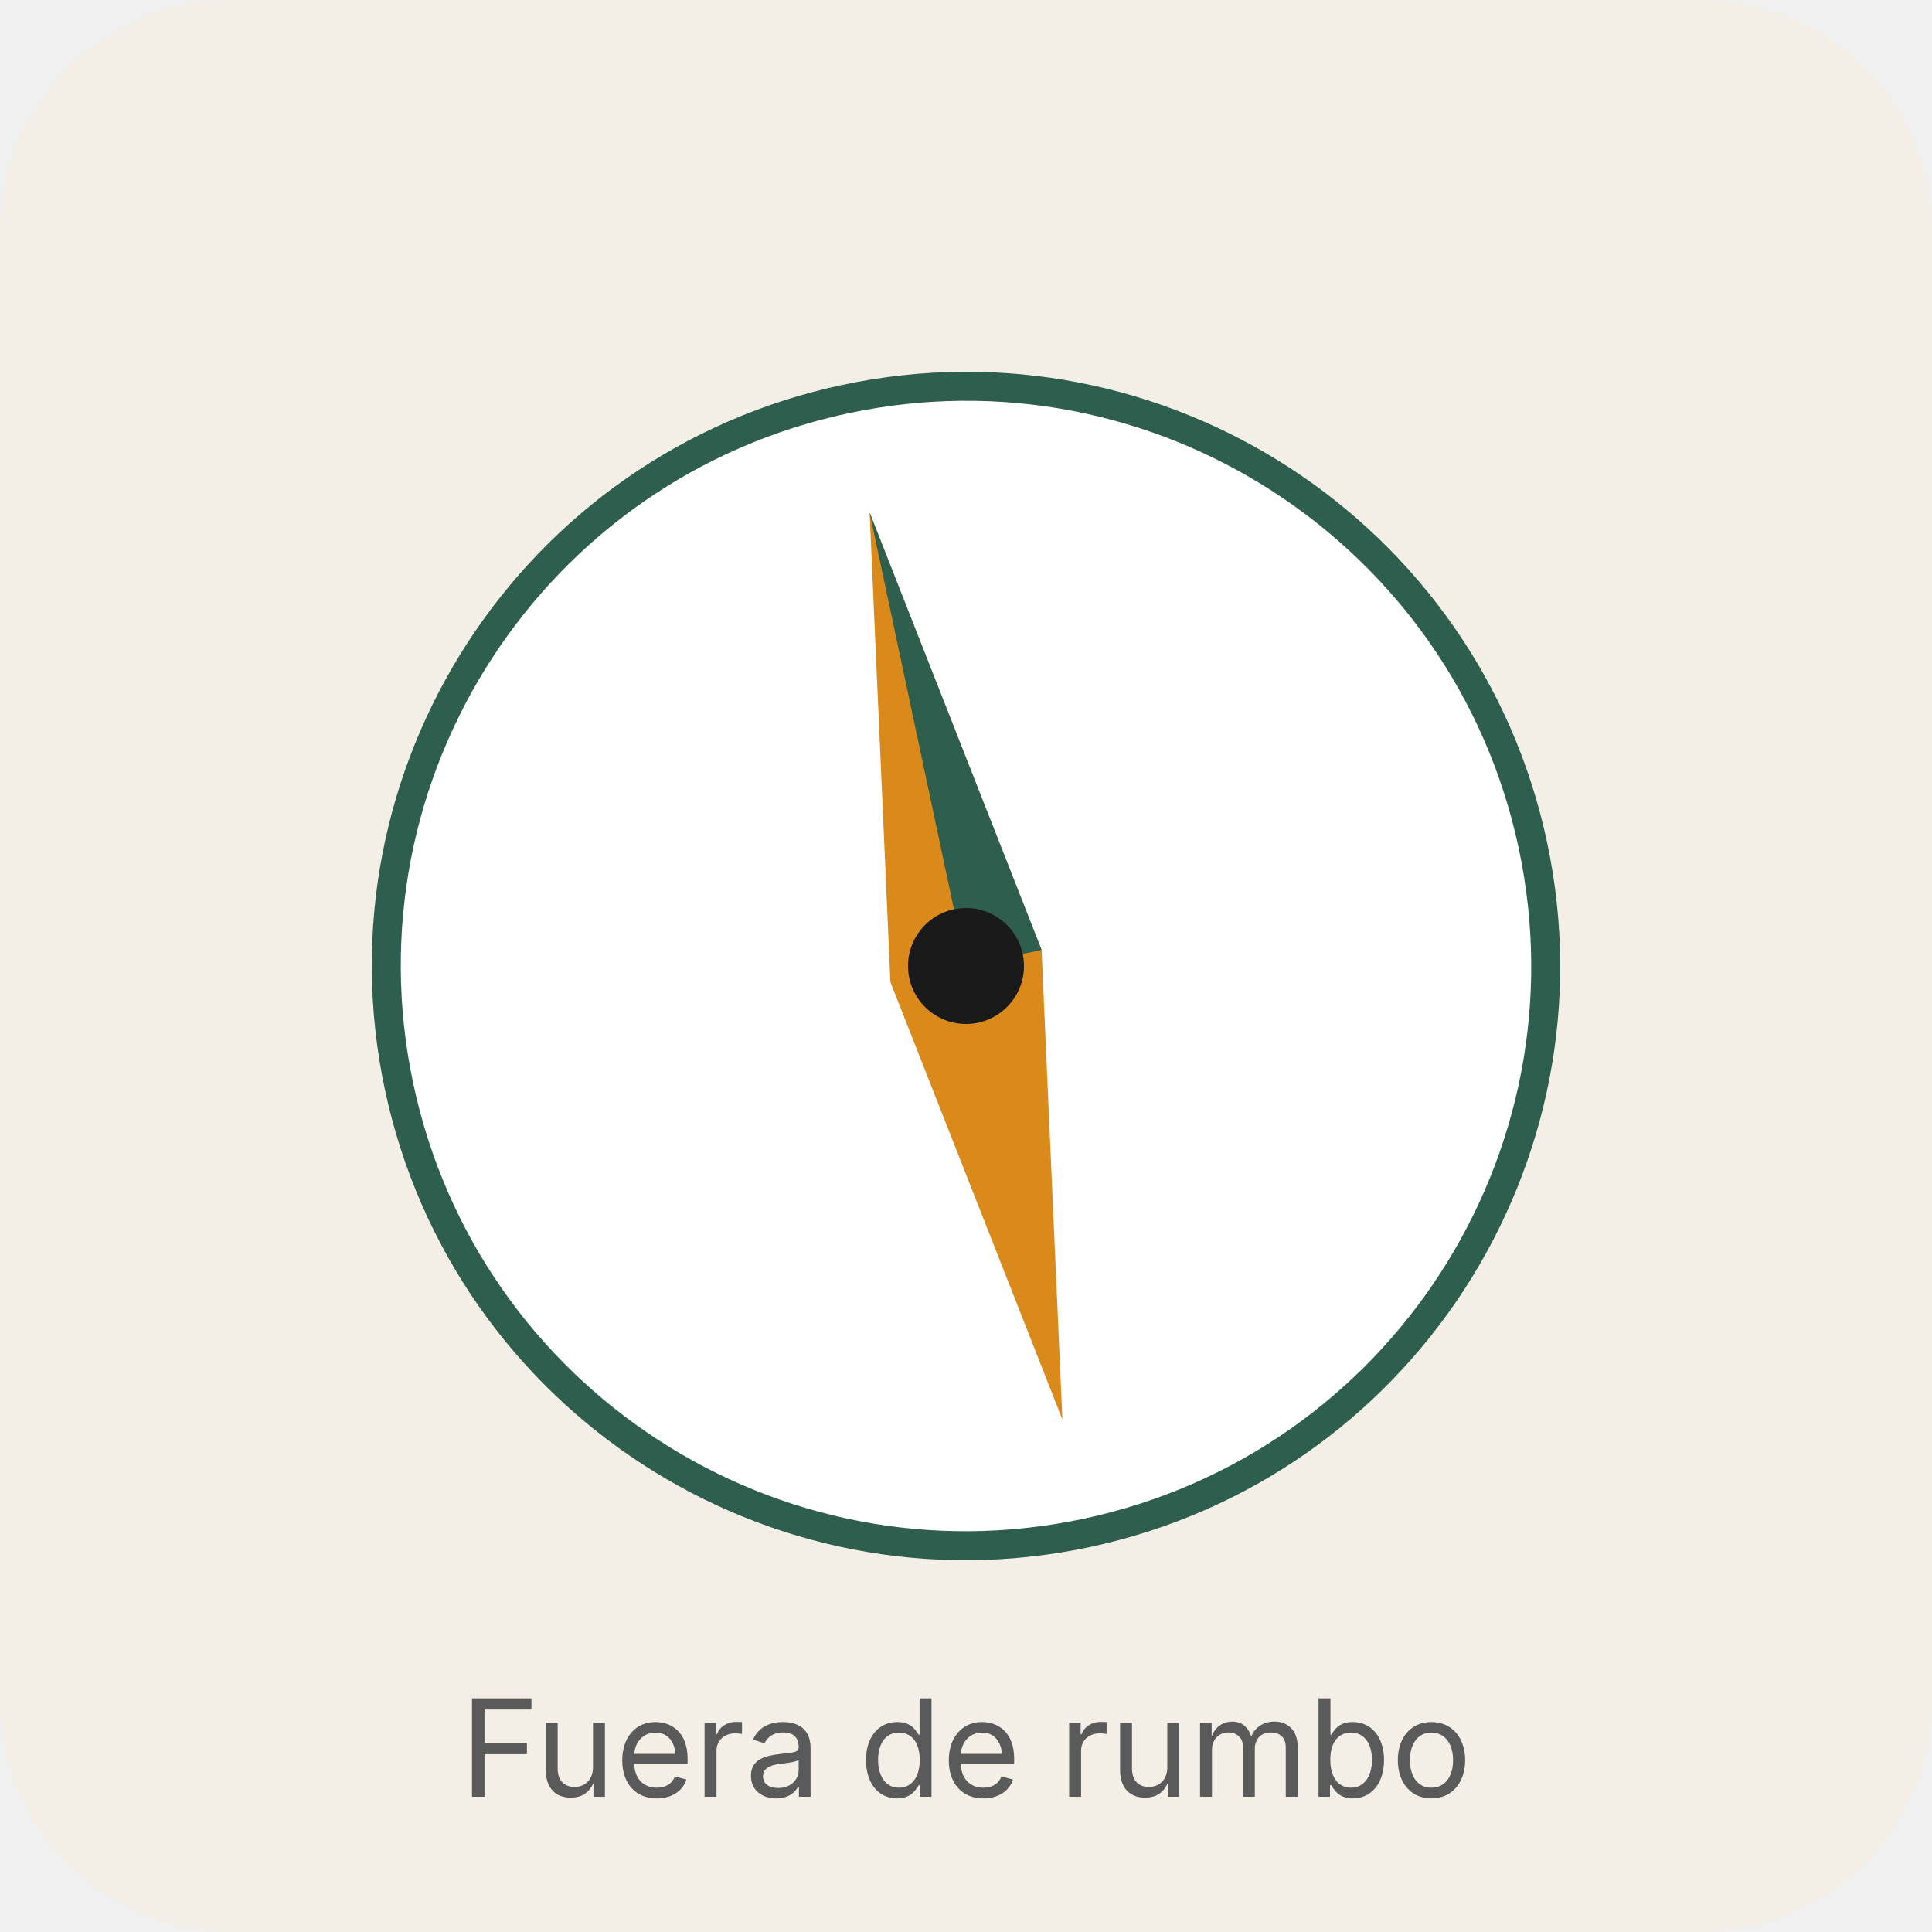
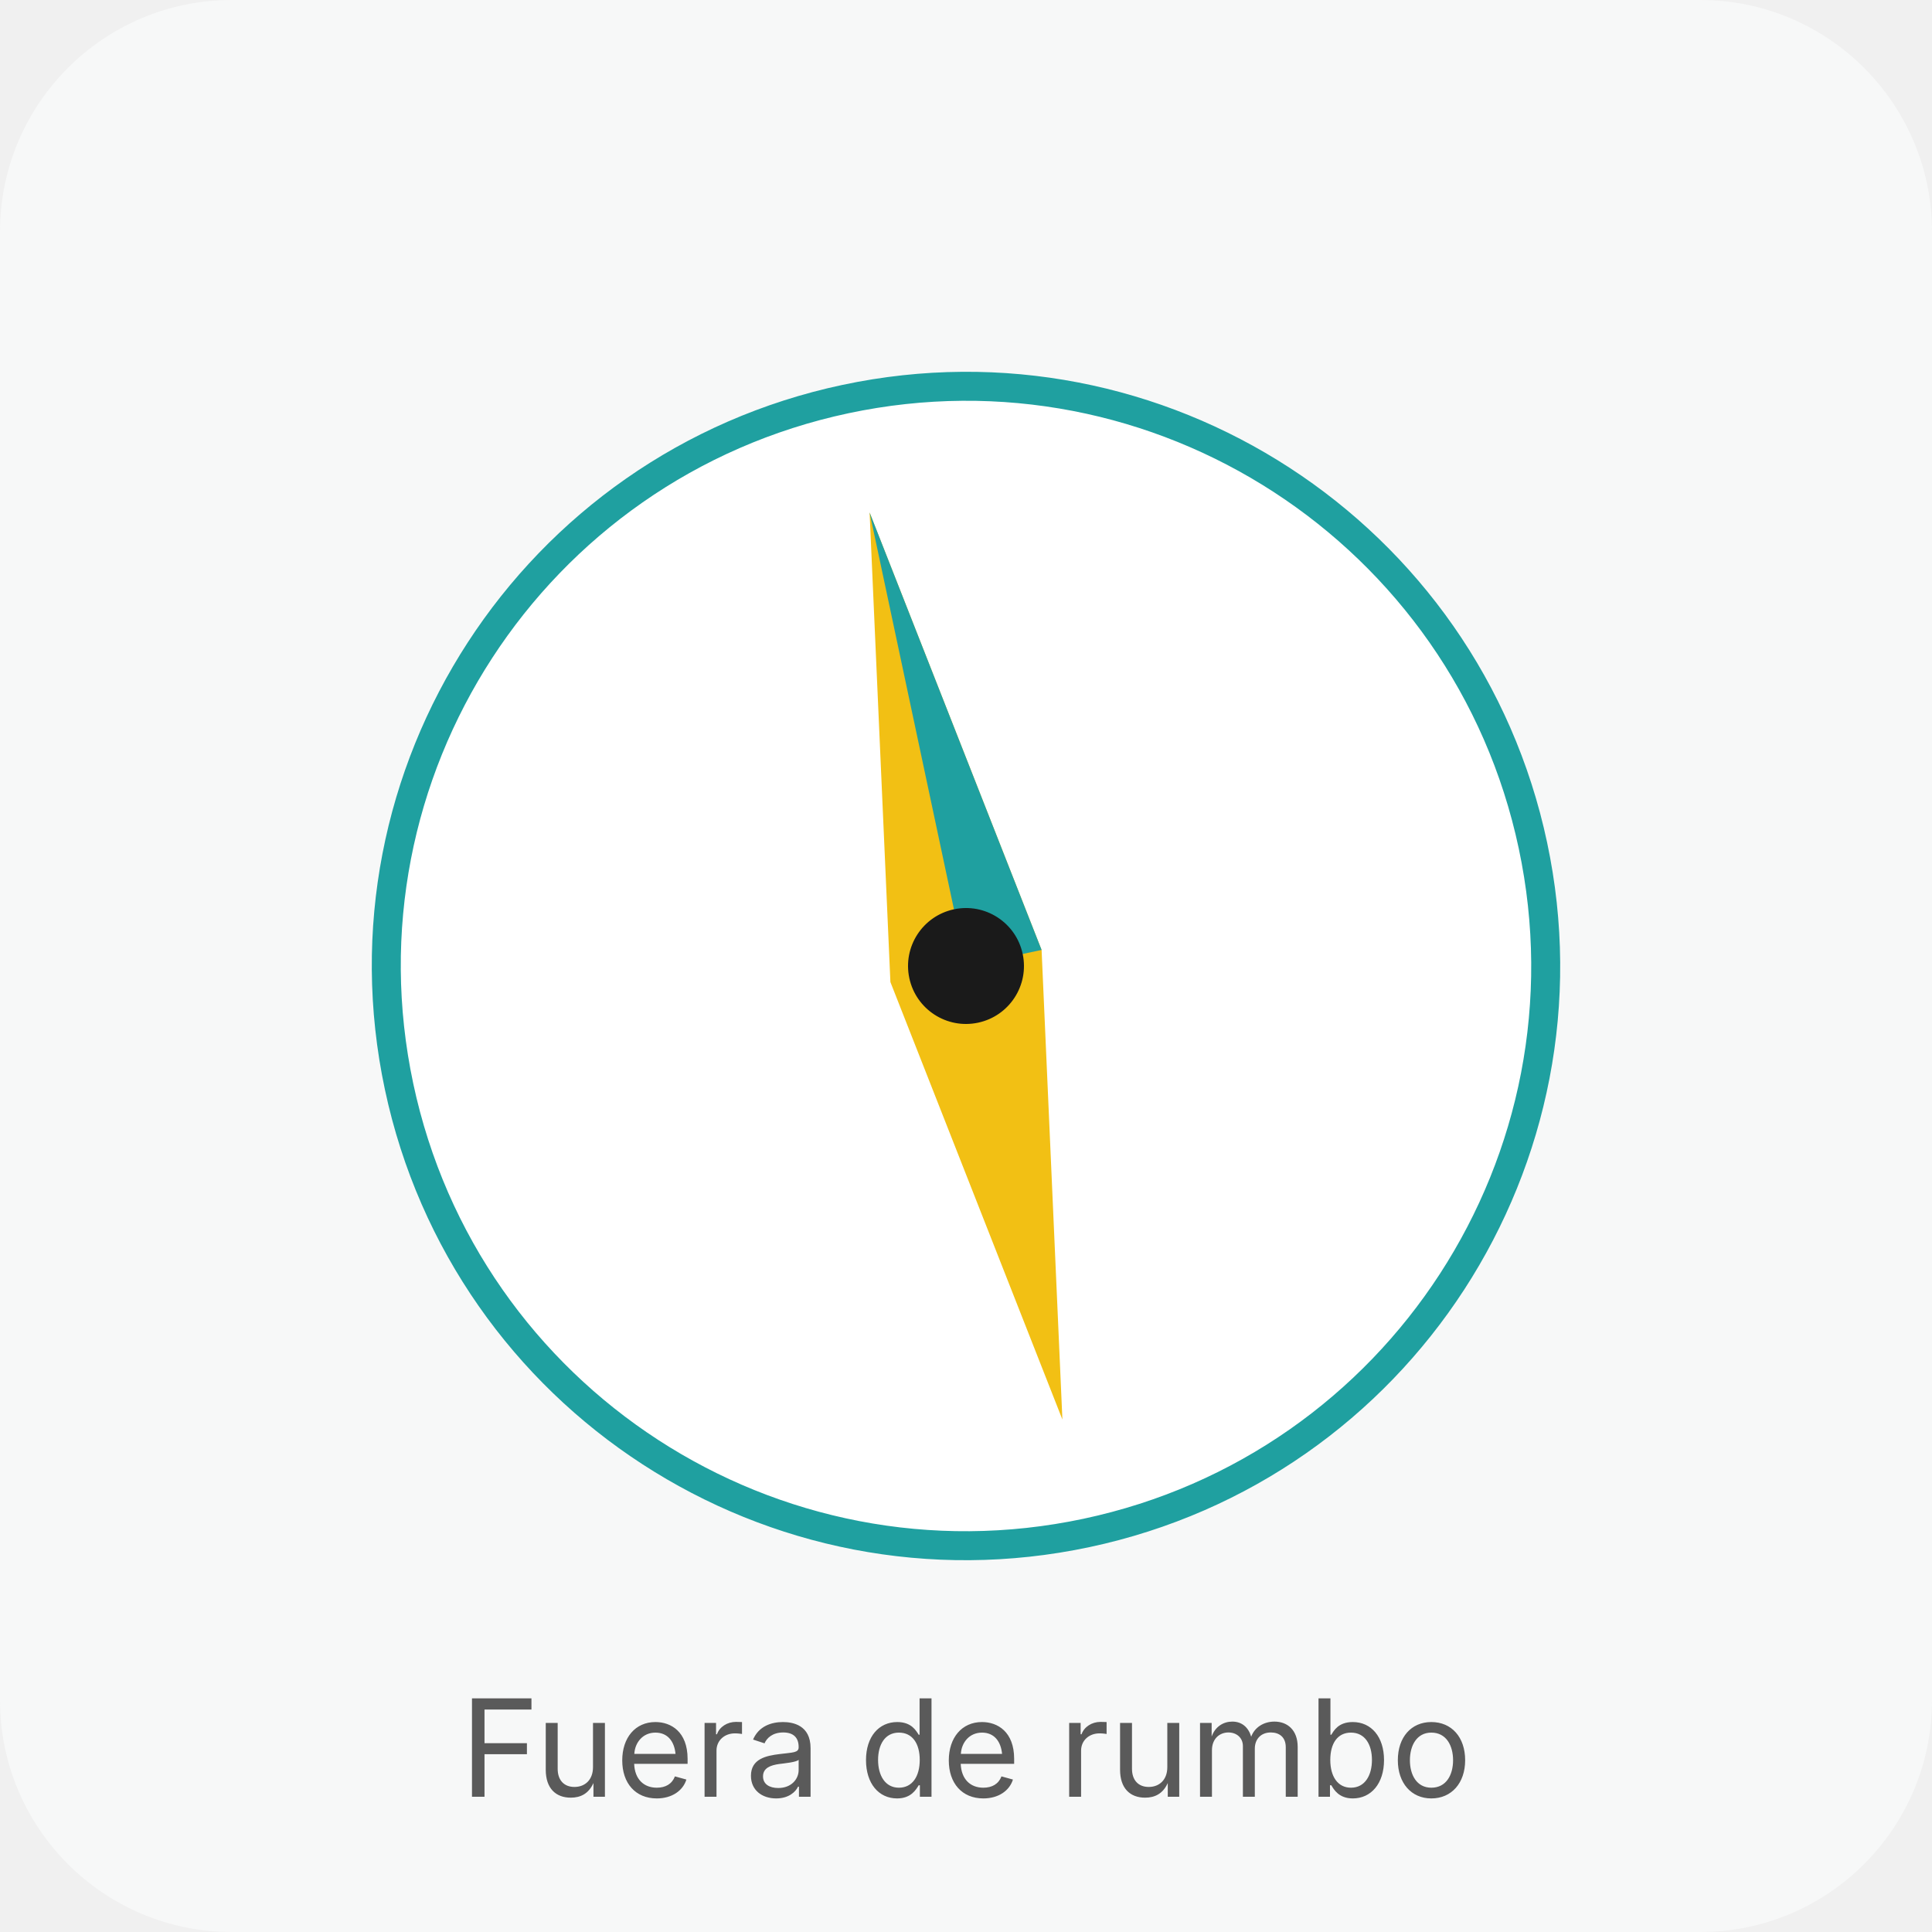
<svg xmlns="http://www.w3.org/2000/svg" viewBox="0 0 200 200" role="img">
-   <rect width="200" height="200" rx="24" fill="#F4EFE6" />
+   <rect width="200" height="200" rx="24" fill="#F7F8F8" />
  <g transform="rotate(-12 100 100)">
-     <circle cx="100" cy="100" r="60" fill="#FFFFFF" stroke="#2E5E4E" stroke-width="3" />
-     <polygon points="100,52 108,100 100,148 92,100" fill="#D98A1B" />
-     <polygon points="100,52 108,100 100,100" fill="#2E5E4E" />
+     <circle cx="100" cy="100" r="60" fill="#FFFFFF" stroke="#1FA0A0" stroke-width="3" />
+     <polygon points="100,52 108,100 100,148 92,100" fill="#F2C014" />
+     <polygon points="100,52 108,100 100,100" fill="#1FA0A0" />
    <circle cx="100" cy="100" r="6" fill="#1A1A1A" />
  </g>
  <text x="100" y="186" text-anchor="middle" font-family="Inter, sans-serif" font-size="14" fill="#5A5A5A">Fuera de rumbo</text>
</svg>
